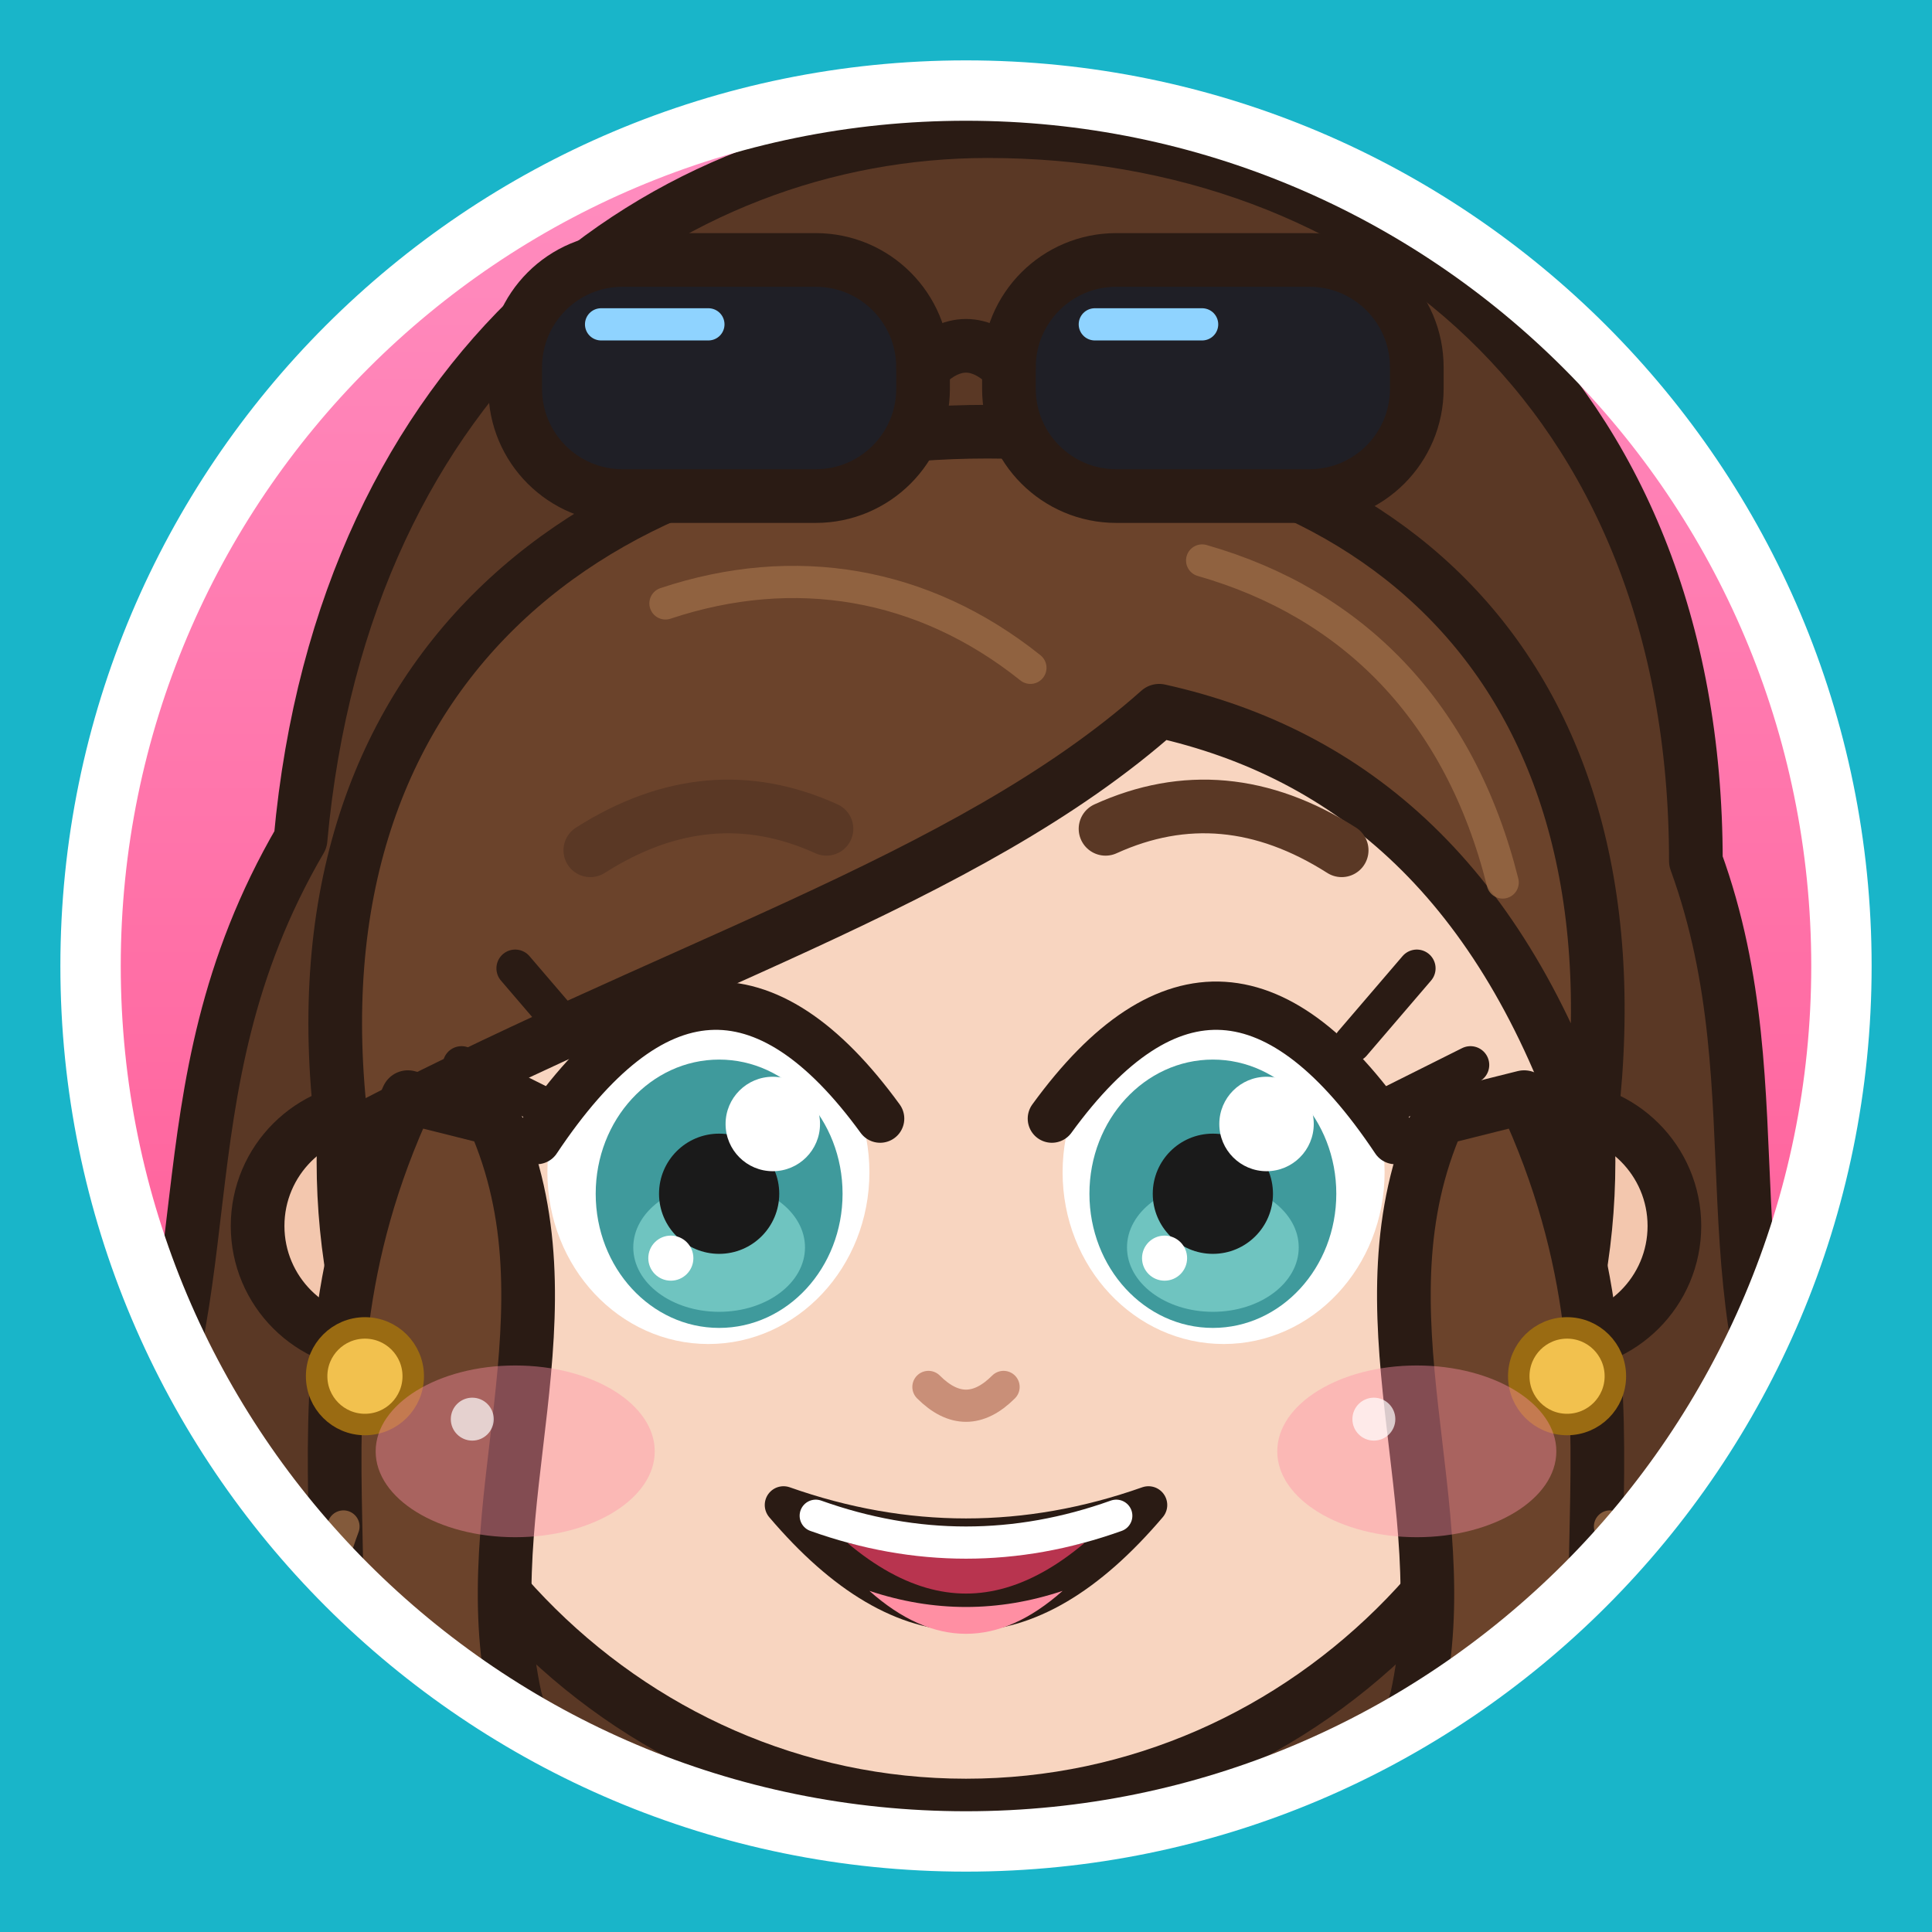
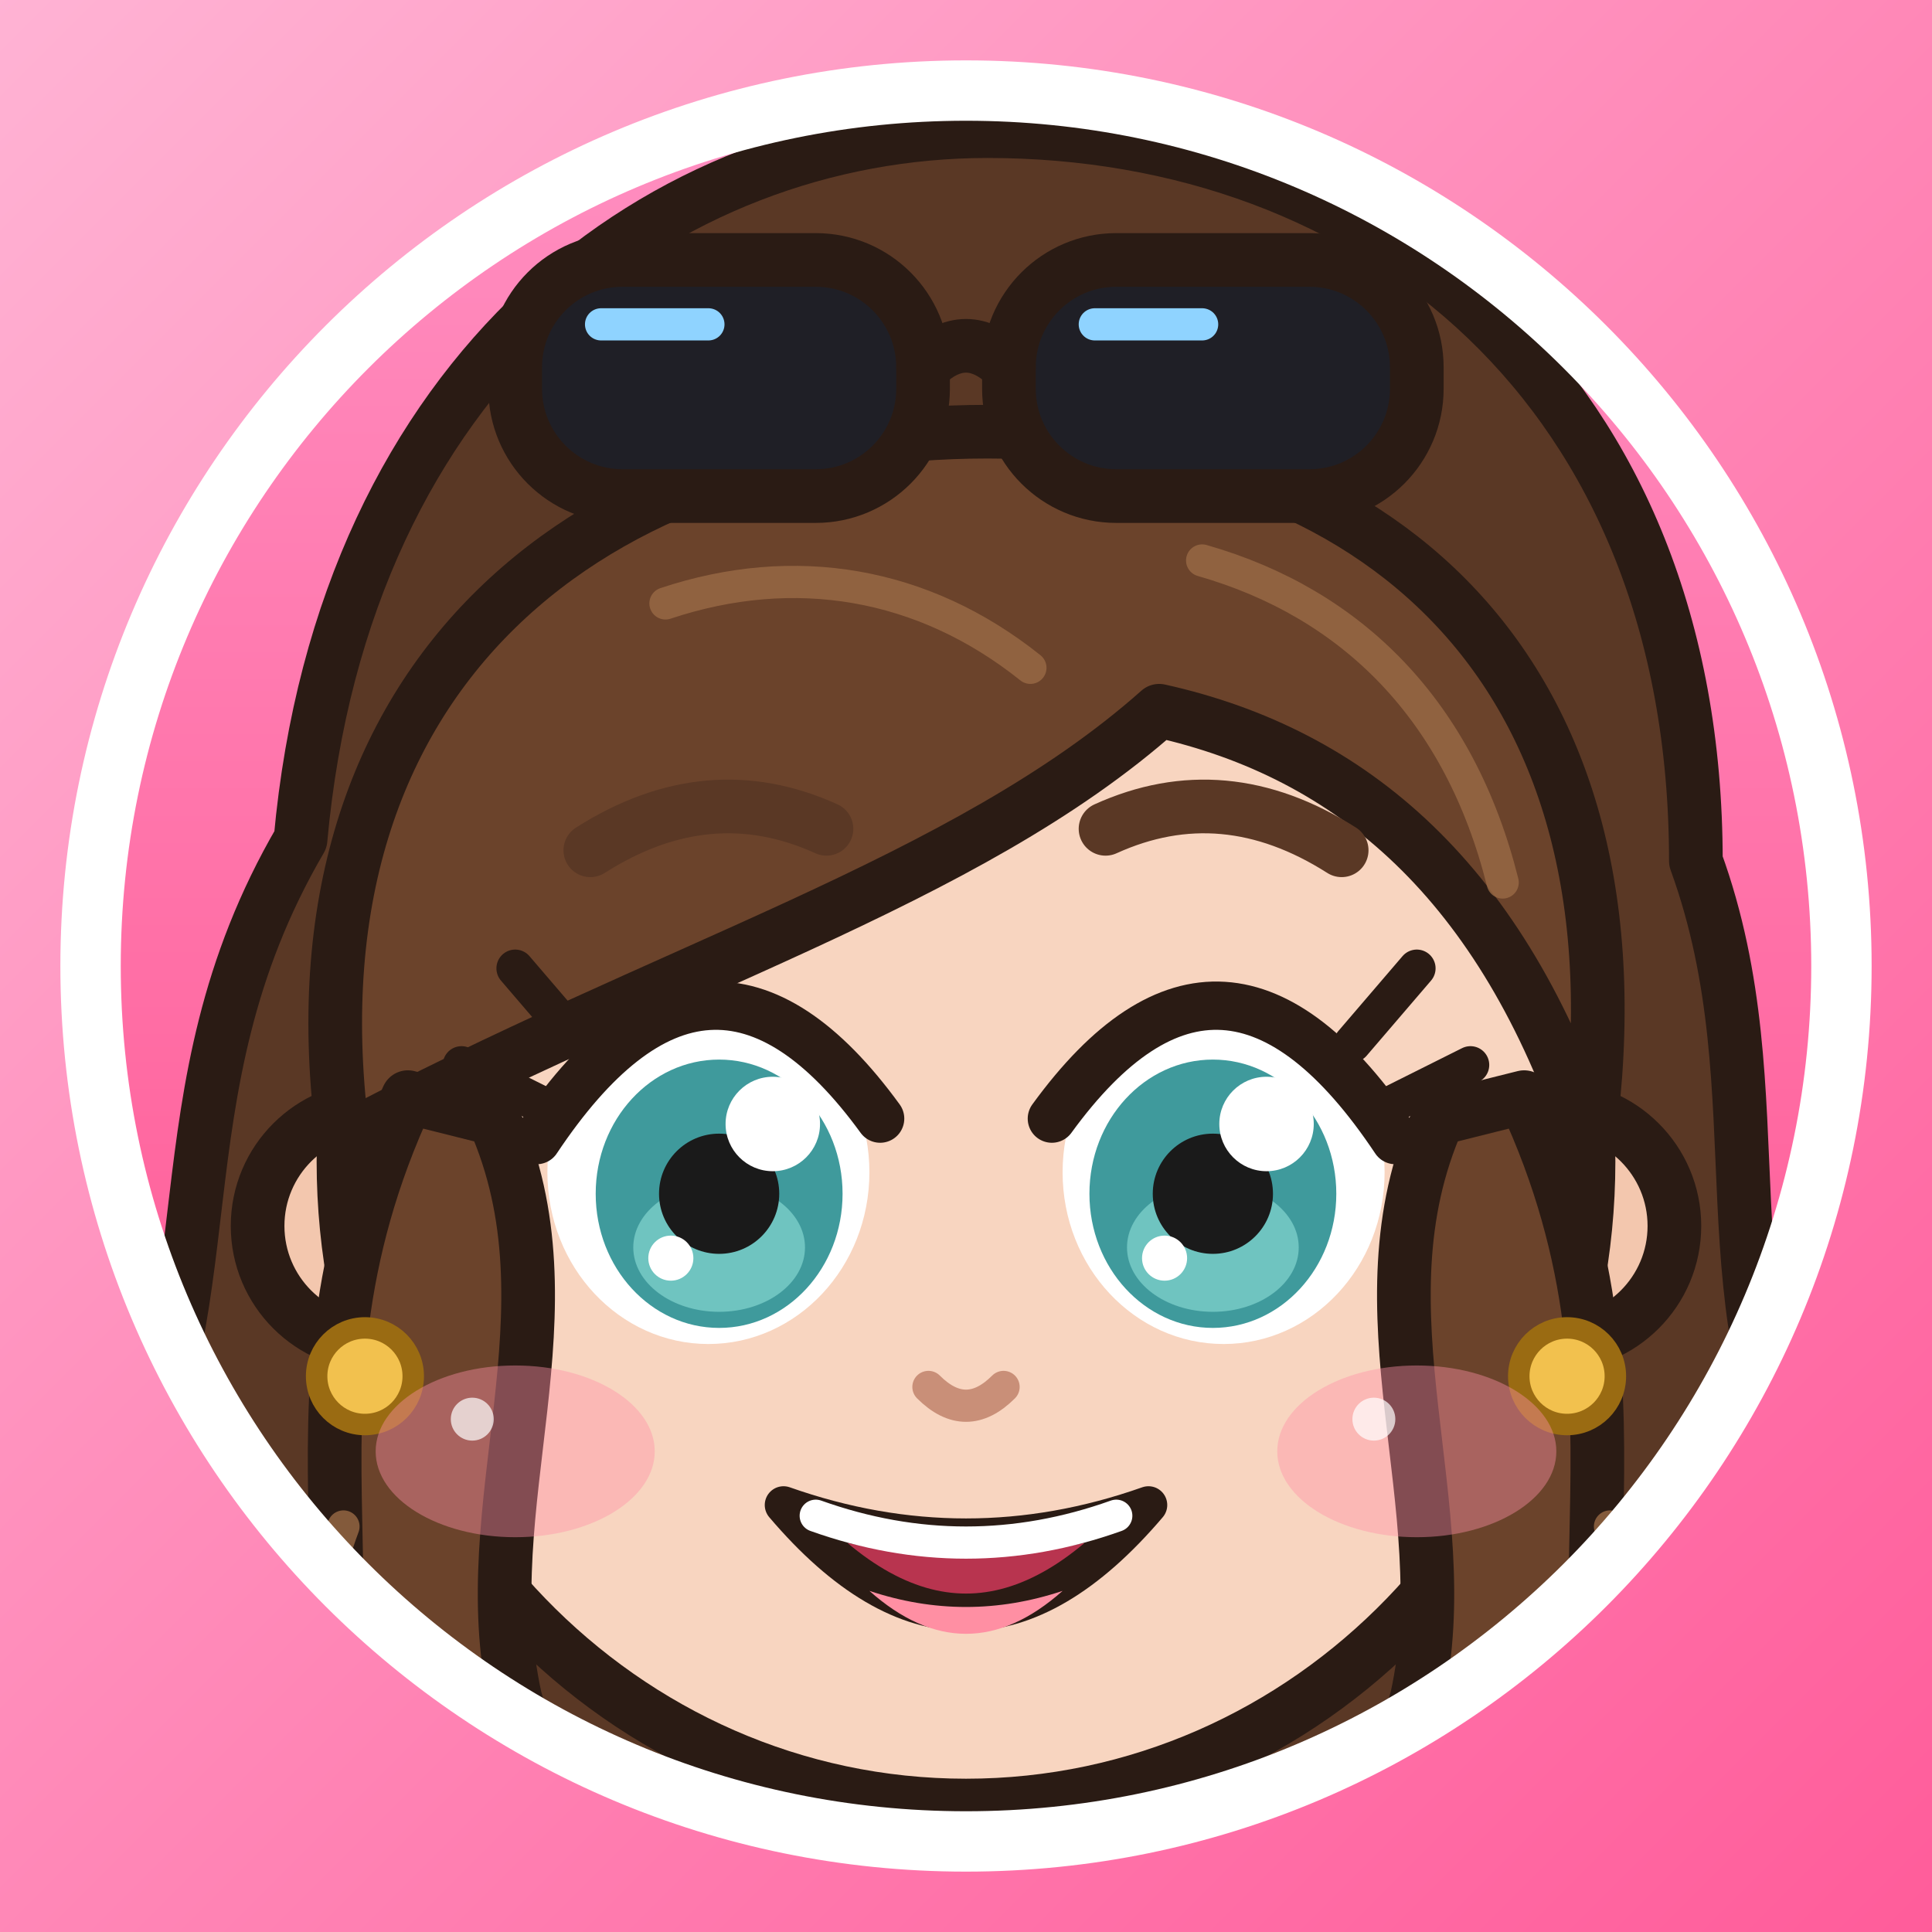
<svg xmlns="http://www.w3.org/2000/svg" width="256" height="256" viewBox="0 0 256 256">
  <defs>
    <clipPath id="k">
      <circle cx="128" cy="128" r="116" />
    </clipPath>
    <linearGradient id="o" x1="0" y1="0" x2="0" y2="1">
      <stop offset="0" stop-color="#ff8fc1" />
      <stop offset="1" stop-color="#ff4f8b" />
    </linearGradient>
+     <linearGradient id="ozadje" x1="0" y1="0" x2="1" y2="1">
+       <stop offset="0" stop-color="#ffb3d4" />
+       <stop offset="1" stop-color="#ff5c9a" />
+     </linearGradient>
  </defs>
-   <rect width="256" height="256" fill="#19b5c9" />
+   <rect width="256" height="256" fill="url(#ozadje)" />
  <circle cx="128" cy="128" r="116" fill="url(#o)" />
  <g clip-path="url(#k)">
    <svg x="0" y="6" width="256" height="256" viewBox="38 22 180 180">
      <g stroke="#2a1b14" stroke-width="5" stroke-linejoin="round" stroke-linecap="round">
        <path d="M66 96 C70 52 100 30 130 30 C166 30 196 54 196 98 C204 120 196 140 208 160 C220 182 204 196 214 220 C200 236 180 232 172 222 L84 222 C74 234 52 236 42 220 C54 198 36 182 48 160 C60 140 52 120 66 96 Z" fill="#5a3825" />
        <path d="M54 256 C56 216 90 200 128 200 C166 200 200 216 202 256 Z" fill="#ff4fa3" />
        <path d="M68 224 L86 212 L98 256 L76 256 Z" fill="#8e5bd6" />
        <path d="M188 224 L170 212 L158 256 L180 256 Z" fill="#8e5bd6" />
        <path d="M110 172 L110 204 C118 212 138 212 146 204 L146 172 Z" fill="#efc1a6" />
        <circle cx="73" cy="132" r="11" fill="#f3c7ae" />
        <circle cx="183" cy="132" r="11" fill="#f3c7ae" />
        <ellipse cx="128" cy="126" rx="58" ry="60" fill="#f8d5c0" />
        <path d="M70 124 C64 80 94 58 130 58 C166 58 192 80 186 124 C178 100 164 88 146 84 C128 100 100 108 70 124 Z" fill="#6b432b" />
        <path d="M76 120 C62 150 76 170 64 196 C58 212 70 228 86 224 C80 208 92 196 86 176 C82 158 92 140 84 122 Z" fill="#6b432b" />
        <path d="M180 120 C194 150 180 170 192 196 C198 212 186 228 170 224 C176 208 164 196 170 176 C174 158 164 140 172 122 Z" fill="#6b432b" />
        <rect x="86" y="42" width="38" height="22" rx="10" fill="#1f1f26" />
        <rect x="132" y="42" width="38" height="22" rx="10" fill="#1f1f26" />
        <path d="M124 52 Q128 48 132 52" fill="none" />
      </g>
      <g fill="none" stroke="#9a6a45" stroke-width="3" stroke-linecap="round" opacity=".8">
        <path d="M100 74 C112 70 124 72 134 80" />
        <path d="M150 70 C164 74 174 84 178 100" />
        <path d="M70 160 C64 176 72 188 66 204" />
        <path d="M188 160 C194 176 186 188 192 204" />
      </g>
      <path d="M94 48 L104 48" stroke="#8fd3ff" stroke-width="3" stroke-linecap="round" />
      <path d="M140 48 L150 48" stroke="#8fd3ff" stroke-width="3" stroke-linecap="round" />
      <circle cx="72" cy="146" r="4.5" fill="#f2c14e" stroke="#9a6b12" stroke-width="2" />
      <circle cx="184" cy="146" r="4.5" fill="#f2c14e" stroke="#9a6b12" stroke-width="2" />
      <path d="M93 97 Q104 90 115 95" fill="none" stroke="#5a3825" stroke-width="5" stroke-linecap="round" />
      <path d="M141 95 Q152 90 163 97" fill="none" stroke="#5a3825" stroke-width="5" stroke-linecap="round" />
      <ellipse cx="104" cy="127" rx="15" ry="16" fill="#fff" />
      <ellipse cx="152" cy="127" rx="15" ry="16" fill="#fff" />
      <ellipse cx="105" cy="129" rx="11.5" ry="12.5" fill="#3f9a9c" />
      <ellipse cx="151" cy="129" rx="11.5" ry="12.5" fill="#3f9a9c" />
      <ellipse cx="105" cy="134" rx="8" ry="6" fill="#7fd1cc" opacity=".75" />
      <ellipse cx="151" cy="134" rx="8" ry="6" fill="#7fd1cc" opacity=".75" />
      <circle cx="105" cy="129" r="5.6" fill="#1a1a1a" />
      <circle cx="151" cy="129" r="5.6" fill="#1a1a1a" />
      <circle cx="110" cy="122.5" r="4.4" fill="#fff" />
      <circle cx="156" cy="122.5" r="4.4" fill="#fff" />
      <circle cx="100.5" cy="135" r="2.1" fill="#fff" />
      <circle cx="146.5" cy="135" r="2.1" fill="#fff" />
      <path d="M88 124 Q104 100 120 122" fill="none" stroke="#2a1b14" stroke-width="4.5" stroke-linecap="round" />
      <path d="M136 122 Q152 100 168 124" fill="none" stroke="#2a1b14" stroke-width="4.5" stroke-linecap="round" />
      <path d="M89 121 L81 117 M92 115 L86 108" fill="none" stroke="#2a1b14" stroke-width="3.5" stroke-linecap="round" />
      <path d="M167 121 L175 117 M164 115 L170 108" fill="none" stroke="#2a1b14" stroke-width="3.5" stroke-linecap="round" />
      <path d="M124.5 147 Q128 150.5 131.5 147" fill="none" stroke="#c98f78" stroke-width="3" stroke-linecap="round" />
      <ellipse cx="86" cy="153" rx="13" ry="8" fill="#ff8fa8" opacity=".42" />
      <ellipse cx="170" cy="153" rx="13" ry="8" fill="#ff8fa8" opacity=".42" />
      <circle cx="82" cy="150" r="2" fill="#fff" opacity=".7" />
      <circle cx="166" cy="150" r="2" fill="#fff" opacity=".7" />
      <path d="M111 158 Q128 178 145 158 Q128 164 111 158 Z" fill="#b8344f" stroke="#2a1b14" stroke-width="3.5" stroke-linejoin="round" />
      <path d="M119 166 Q128 174 137 166 Q128 169 119 166 Z" fill="#ff8fa3" />
      <path d="M114 159 Q128 164 142 159" fill="none" stroke="#fff" stroke-width="3" stroke-linecap="round" />
      <path d="M112 206 Q128 222 144 206" fill="none" stroke="#f2c14e" stroke-width="2.5" />
    </svg>
  </g>
  <circle cx="128" cy="128" r="116" fill="none" stroke="#fff" stroke-width="8" />
</svg>
